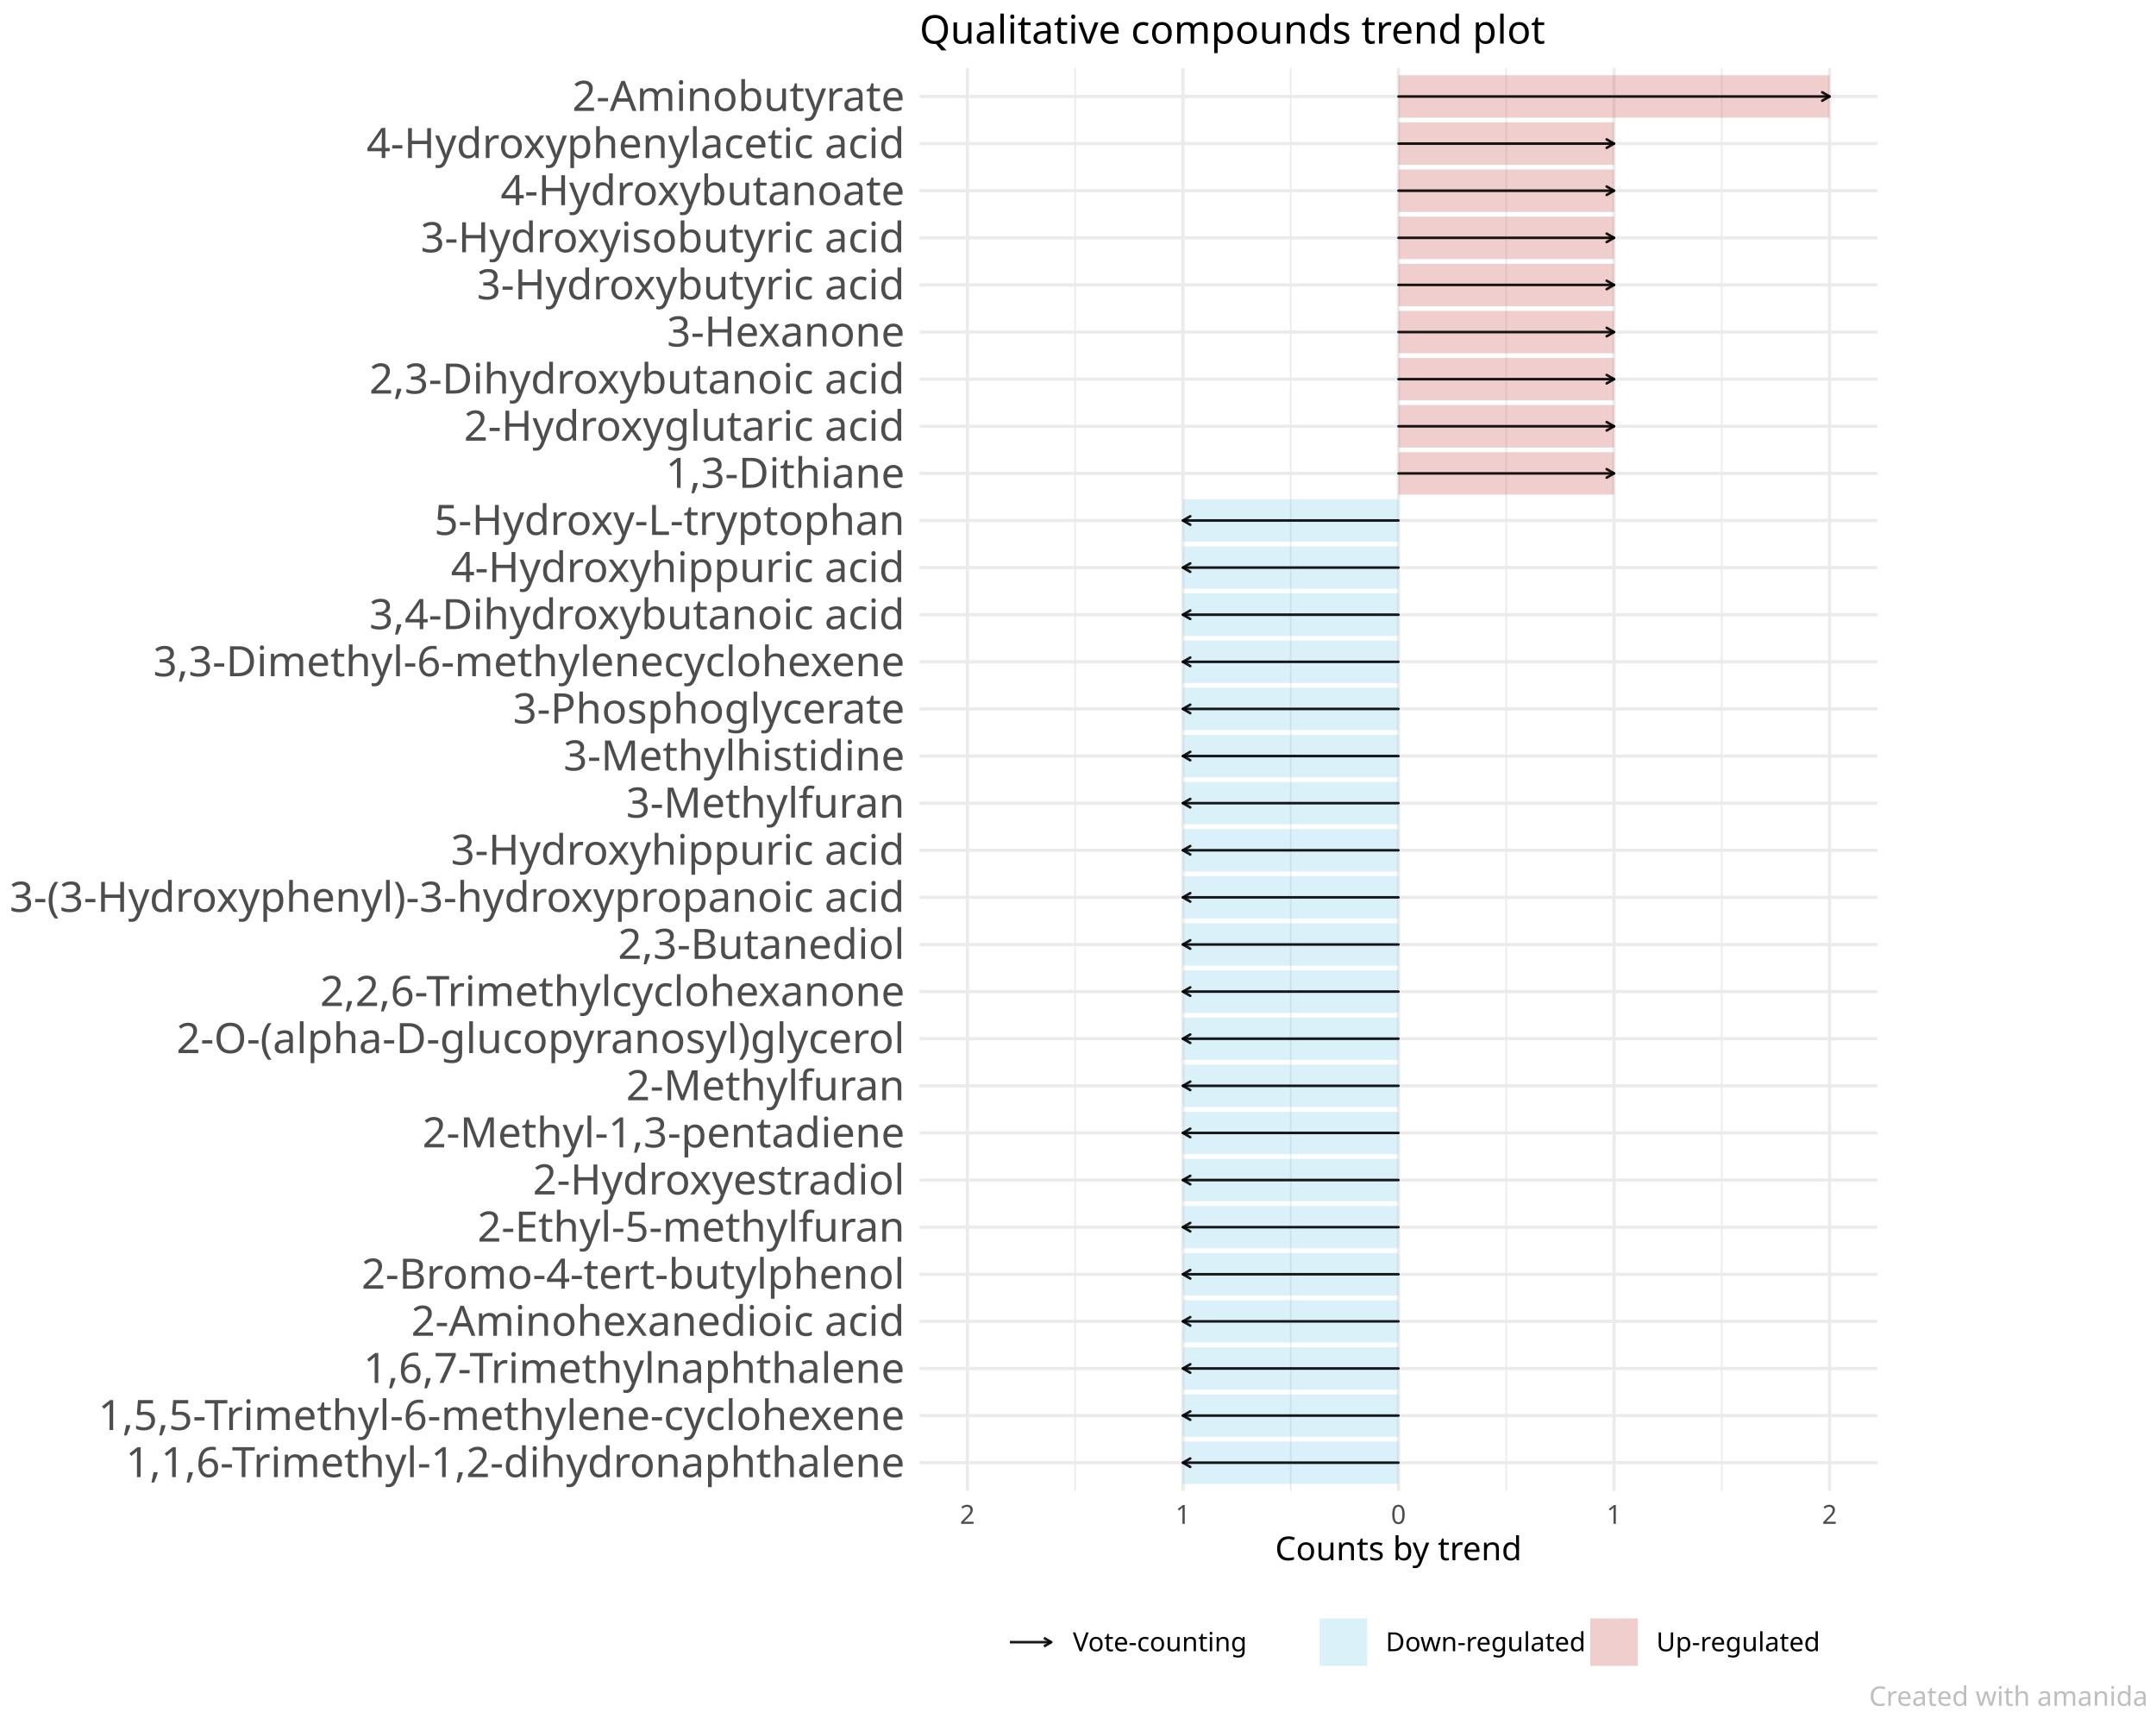
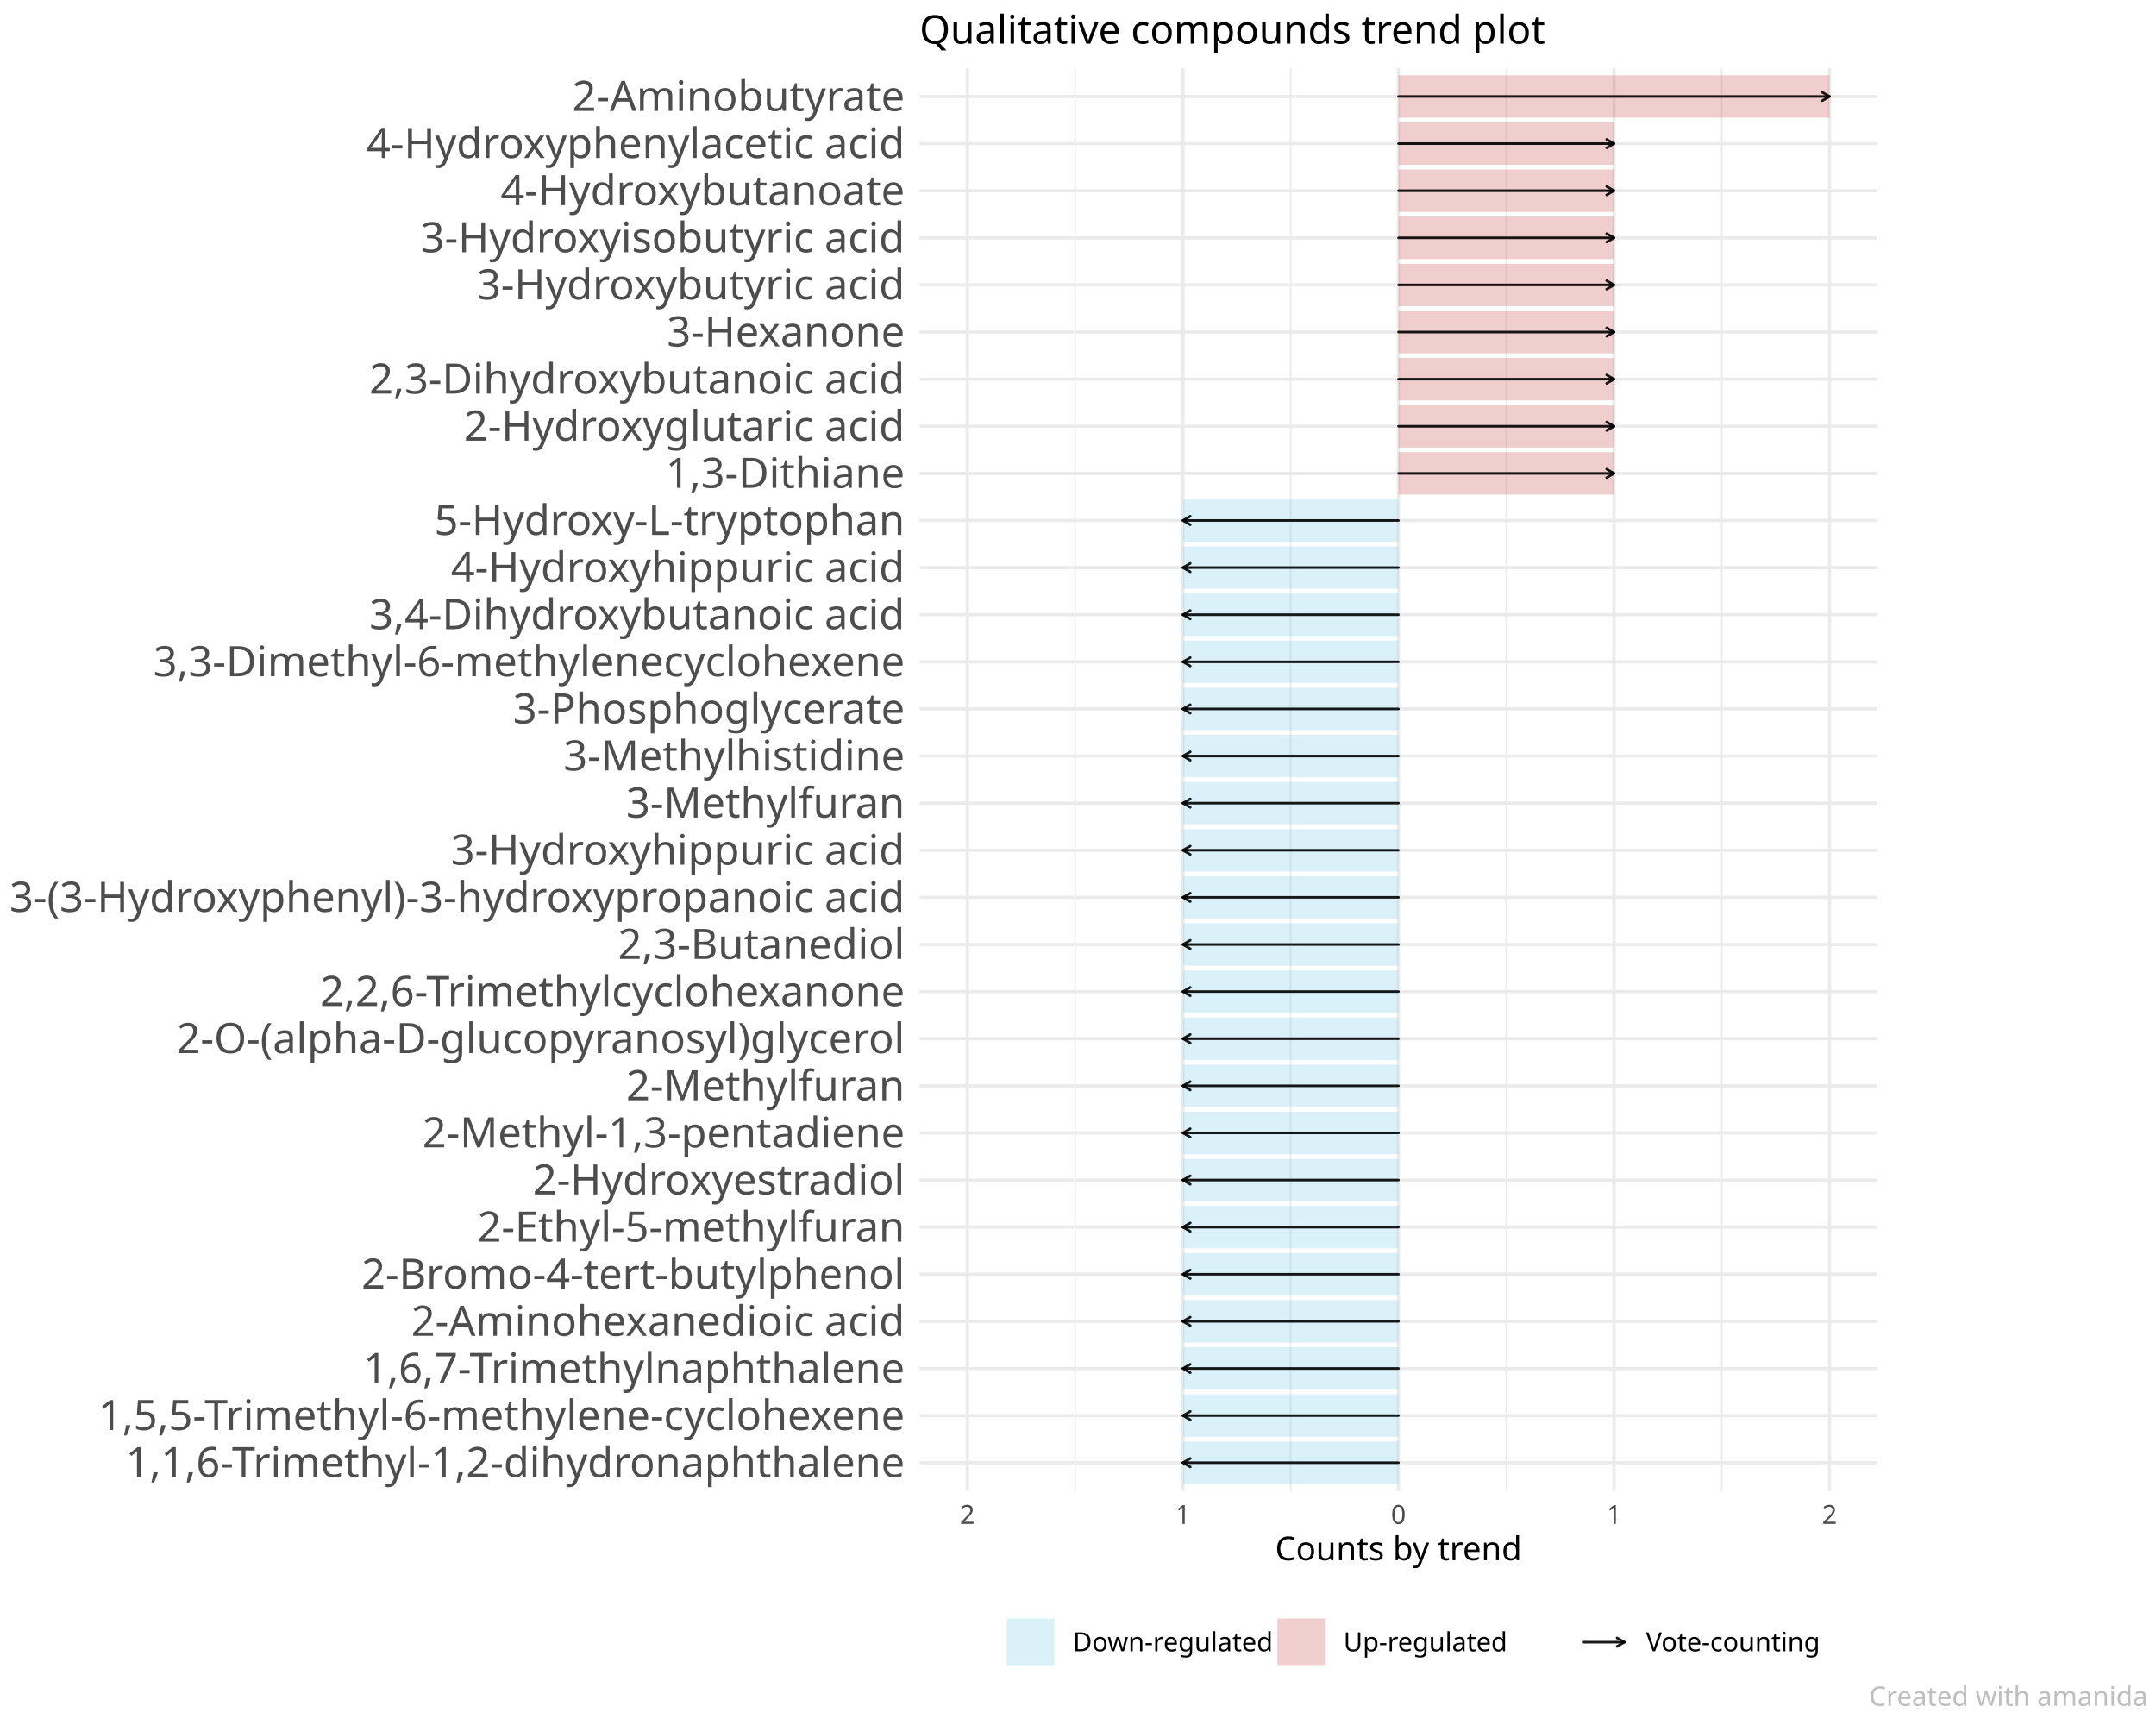
<svg xmlns="http://www.w3.org/2000/svg" class="svglite" data-engine-version="2.0" width="720.00pt" height="576.00pt" viewBox="0 0 720.00 576.00">
  <defs>
    <style type="text/css">
    .svglite line, .svglite polyline, .svglite polygon, .svglite path, .svglite rect, .svglite circle {
      fill: none;
      stroke: #000000;
      stroke-linecap: round;
      stroke-linejoin: round;
      stroke-miterlimit: 10.00;
    }
  </style>
  </defs>
  <rect width="100%" height="100%" style="stroke: none; fill: #FFFFFF;" />
  <defs>
    <clipPath id="cpMC4wMHw3MjAuMDB8MC4wMHw1NzYuMDA=">
      <rect x="0.00" y="0.00" width="720.00" height="576.00" />
    </clipPath>
  </defs>
  <g clip-path="url(#cpMC4wMHw3MjAuMDB8MC4wMHw1NzYuMDA=)">
</g>
  <defs>
    <clipPath id="cpMzA3LjA4fDYyNi45NnwyMi43OHw0OTcuODU=">
      <rect x="307.08" y="22.78" width="319.89" height="475.07" />
    </clipPath>
  </defs>
  <g clip-path="url(#cpMzA3LjA4fDYyNi45NnwyMi43OHw0OTcuODU=)">
    <polyline points="359.05,497.85 359.05,22.78 " style="stroke-width: 0.53; stroke: #EBEBEB; stroke-linecap: butt;" />
    <polyline points="431.03,497.85 431.03,22.78 " style="stroke-width: 0.53; stroke: #EBEBEB; stroke-linecap: butt;" />
    <polyline points="503.01,497.85 503.01,22.78 " style="stroke-width: 0.53; stroke: #EBEBEB; stroke-linecap: butt;" />
    <polyline points="574.99,497.85 574.99,22.78 " style="stroke-width: 0.53; stroke: #EBEBEB; stroke-linecap: butt;" />
    <polyline points="307.08,488.41 626.96,488.41 " style="stroke-width: 1.07; stroke: #EBEBEB; stroke-linecap: butt;" />
    <polyline points="307.08,472.68 626.96,472.68 " style="stroke-width: 1.07; stroke: #EBEBEB; stroke-linecap: butt;" />
    <polyline points="307.08,456.95 626.96,456.95 " style="stroke-width: 1.07; stroke: #EBEBEB; stroke-linecap: butt;" />
    <polyline points="307.08,441.22 626.96,441.22 " style="stroke-width: 1.07; stroke: #EBEBEB; stroke-linecap: butt;" />
    <polyline points="307.08,425.49 626.96,425.49 " style="stroke-width: 1.07; stroke: #EBEBEB; stroke-linecap: butt;" />
    <polyline points="307.08,409.76 626.96,409.76 " style="stroke-width: 1.07; stroke: #EBEBEB; stroke-linecap: butt;" />
    <polyline points="307.08,394.03 626.96,394.03 " style="stroke-width: 1.07; stroke: #EBEBEB; stroke-linecap: butt;" />
    <polyline points="307.08,378.30 626.96,378.30 " style="stroke-width: 1.07; stroke: #EBEBEB; stroke-linecap: butt;" />
    <polyline points="307.08,362.57 626.96,362.57 " style="stroke-width: 1.07; stroke: #EBEBEB; stroke-linecap: butt;" />
    <polyline points="307.08,346.84 626.96,346.84 " style="stroke-width: 1.07; stroke: #EBEBEB; stroke-linecap: butt;" />
    <polyline points="307.08,331.11 626.96,331.11 " style="stroke-width: 1.07; stroke: #EBEBEB; stroke-linecap: butt;" />
    <polyline points="307.08,315.38 626.96,315.38 " style="stroke-width: 1.07; stroke: #EBEBEB; stroke-linecap: butt;" />
    <polyline points="307.08,299.64 626.96,299.64 " style="stroke-width: 1.07; stroke: #EBEBEB; stroke-linecap: butt;" />
    <polyline points="307.08,283.91 626.96,283.91 " style="stroke-width: 1.07; stroke: #EBEBEB; stroke-linecap: butt;" />
    <polyline points="307.08,268.18 626.96,268.18 " style="stroke-width: 1.07; stroke: #EBEBEB; stroke-linecap: butt;" />
    <polyline points="307.08,252.45 626.96,252.45 " style="stroke-width: 1.07; stroke: #EBEBEB; stroke-linecap: butt;" />
    <polyline points="307.08,236.72 626.96,236.72 " style="stroke-width: 1.07; stroke: #EBEBEB; stroke-linecap: butt;" />
    <polyline points="307.08,220.99 626.96,220.99 " style="stroke-width: 1.07; stroke: #EBEBEB; stroke-linecap: butt;" />
    <polyline points="307.08,205.26 626.96,205.26 " style="stroke-width: 1.07; stroke: #EBEBEB; stroke-linecap: butt;" />
    <polyline points="307.08,189.53 626.96,189.53 " style="stroke-width: 1.07; stroke: #EBEBEB; stroke-linecap: butt;" />
    <polyline points="307.08,173.80 626.96,173.80 " style="stroke-width: 1.07; stroke: #EBEBEB; stroke-linecap: butt;" />
    <polyline points="307.08,158.07 626.96,158.07 " style="stroke-width: 1.07; stroke: #EBEBEB; stroke-linecap: butt;" />
    <polyline points="307.08,142.34 626.96,142.34 " style="stroke-width: 1.07; stroke: #EBEBEB; stroke-linecap: butt;" />
    <polyline points="307.08,126.61 626.96,126.61 " style="stroke-width: 1.07; stroke: #EBEBEB; stroke-linecap: butt;" />
    <polyline points="307.08,110.88 626.96,110.88 " style="stroke-width: 1.07; stroke: #EBEBEB; stroke-linecap: butt;" />
    <polyline points="307.08,95.14 626.96,95.14 " style="stroke-width: 1.07; stroke: #EBEBEB; stroke-linecap: butt;" />
    <polyline points="307.08,79.41 626.96,79.41 " style="stroke-width: 1.07; stroke: #EBEBEB; stroke-linecap: butt;" />
    <polyline points="307.08,63.68 626.96,63.68 " style="stroke-width: 1.07; stroke: #EBEBEB; stroke-linecap: butt;" />
    <polyline points="307.08,47.95 626.96,47.95 " style="stroke-width: 1.07; stroke: #EBEBEB; stroke-linecap: butt;" />
    <polyline points="307.08,32.22 626.96,32.22 " style="stroke-width: 1.07; stroke: #EBEBEB; stroke-linecap: butt;" />
    <polyline points="323.06,497.85 323.06,22.78 " style="stroke-width: 1.07; stroke: #EBEBEB; stroke-linecap: butt;" />
    <polyline points="395.04,497.85 395.04,22.78 " style="stroke-width: 1.07; stroke: #EBEBEB; stroke-linecap: butt;" />
    <polyline points="467.02,497.85 467.02,22.78 " style="stroke-width: 1.07; stroke: #EBEBEB; stroke-linecap: butt;" />
    <polyline points="539.00,497.85 539.00,22.78 " style="stroke-width: 1.07; stroke: #EBEBEB; stroke-linecap: butt;" />
    <polyline points="610.98,497.85 610.98,22.78 " style="stroke-width: 1.07; stroke: #EBEBEB; stroke-linecap: butt;" />
-     <rect x="395.04" y="481.34" width="71.98" height="14.16" style="stroke-width: 1.07; stroke: none; stroke-linecap: square; stroke-linejoin: miter; fill: #87CEEB; fill-opacity: 0.30;" />
-     <rect x="467.02" y="150.99" width="71.98" height="14.16" style="stroke-width: 1.07; stroke: none; stroke-linecap: square; stroke-linejoin: miter; fill: #CD5C5C; fill-opacity: 0.30;" />
-     <rect x="395.04" y="465.60" width="71.98" height="14.16" style="stroke-width: 1.07; stroke: none; stroke-linecap: square; stroke-linejoin: miter; fill: #87CEEB; fill-opacity: 0.30;" />
-     <rect x="395.04" y="449.87" width="71.98" height="14.16" style="stroke-width: 1.07; stroke: none; stroke-linecap: square; stroke-linejoin: miter; fill: #87CEEB; fill-opacity: 0.30;" />
-     <rect x="467.02" y="25.14" width="143.96" height="14.16" style="stroke-width: 1.07; stroke: none; stroke-linecap: square; stroke-linejoin: miter; fill: #CD5C5C; fill-opacity: 0.30;" />
-     <rect x="395.04" y="434.14" width="71.98" height="14.16" style="stroke-width: 1.07; stroke: none; stroke-linecap: square; stroke-linejoin: miter; fill: #87CEEB; fill-opacity: 0.30;" />
-     <rect x="395.04" y="418.41" width="71.98" height="14.16" style="stroke-width: 1.07; stroke: none; stroke-linecap: square; stroke-linejoin: miter; fill: #87CEEB; fill-opacity: 0.30;" />
-     <rect x="395.04" y="402.68" width="71.98" height="14.16" style="stroke-width: 1.07; stroke: none; stroke-linecap: square; stroke-linejoin: miter; fill: #87CEEB; fill-opacity: 0.30;" />
-     <rect x="395.04" y="386.95" width="71.98" height="14.16" style="stroke-width: 1.07; stroke: none; stroke-linecap: square; stroke-linejoin: miter; fill: #87CEEB; fill-opacity: 0.30;" />
-     <rect x="467.02" y="135.26" width="71.98" height="14.16" style="stroke-width: 1.07; stroke: none; stroke-linecap: square; stroke-linejoin: miter; fill: #CD5C5C; fill-opacity: 0.30;" />
-     <rect x="395.04" y="371.22" width="71.98" height="14.16" style="stroke-width: 1.07; stroke: none; stroke-linecap: square; stroke-linejoin: miter; fill: #87CEEB; fill-opacity: 0.30;" />
-     <rect x="395.04" y="355.49" width="71.98" height="14.16" style="stroke-width: 1.07; stroke: none; stroke-linecap: square; stroke-linejoin: miter; fill: #87CEEB; fill-opacity: 0.30;" />
-     <rect x="395.04" y="339.76" width="71.98" height="14.16" style="stroke-width: 1.07; stroke: none; stroke-linecap: square; stroke-linejoin: miter; fill: #87CEEB; fill-opacity: 0.30;" />
-     <rect x="395.04" y="324.03" width="71.98" height="14.16" style="stroke-width: 1.07; stroke: none; stroke-linecap: square; stroke-linejoin: miter; fill: #87CEEB; fill-opacity: 0.30;" />
-     <rect x="395.04" y="308.30" width="71.98" height="14.16" style="stroke-width: 1.07; stroke: none; stroke-linecap: square; stroke-linejoin: miter; fill: #87CEEB; fill-opacity: 0.30;" />
-     <rect x="467.02" y="119.53" width="71.98" height="14.16" style="stroke-width: 1.07; stroke: none; stroke-linecap: square; stroke-linejoin: miter; fill: #CD5C5C; fill-opacity: 0.30;" />
-     <rect x="395.04" y="292.57" width="71.98" height="14.16" style="stroke-width: 1.07; stroke: none; stroke-linecap: square; stroke-linejoin: miter; fill: #87CEEB; fill-opacity: 0.30;" />
-     <rect x="467.02" y="103.80" width="71.98" height="14.16" style="stroke-width: 1.07; stroke: none; stroke-linecap: square; stroke-linejoin: miter; fill: #CD5C5C; fill-opacity: 0.30;" />
-     <rect x="467.02" y="88.07" width="71.98" height="14.16" style="stroke-width: 1.07; stroke: none; stroke-linecap: square; stroke-linejoin: miter; fill: #CD5C5C; fill-opacity: 0.30;" />
-     <rect x="395.04" y="276.84" width="71.98" height="14.16" style="stroke-width: 1.07; stroke: none; stroke-linecap: square; stroke-linejoin: miter; fill: #87CEEB; fill-opacity: 0.30;" />
-     <rect x="467.02" y="72.34" width="71.98" height="14.16" style="stroke-width: 1.07; stroke: none; stroke-linecap: square; stroke-linejoin: miter; fill: #CD5C5C; fill-opacity: 0.30;" />
-     <rect x="395.04" y="261.10" width="71.98" height="14.16" style="stroke-width: 1.07; stroke: none; stroke-linecap: square; stroke-linejoin: miter; fill: #87CEEB; fill-opacity: 0.30;" />
-     <rect x="395.04" y="245.37" width="71.98" height="14.16" style="stroke-width: 1.07; stroke: none; stroke-linecap: square; stroke-linejoin: miter; fill: #87CEEB; fill-opacity: 0.30;" />
-     <rect x="395.04" y="229.64" width="71.98" height="14.16" style="stroke-width: 1.07; stroke: none; stroke-linecap: square; stroke-linejoin: miter; fill: #87CEEB; fill-opacity: 0.30;" />
-     <rect x="395.04" y="213.91" width="71.98" height="14.16" style="stroke-width: 1.07; stroke: none; stroke-linecap: square; stroke-linejoin: miter; fill: #87CEEB; fill-opacity: 0.30;" />
-     <rect x="395.04" y="198.18" width="71.98" height="14.16" style="stroke-width: 1.07; stroke: none; stroke-linecap: square; stroke-linejoin: miter; fill: #87CEEB; fill-opacity: 0.30;" />
-     <rect x="467.02" y="56.60" width="71.98" height="14.16" style="stroke-width: 1.07; stroke: none; stroke-linecap: square; stroke-linejoin: miter; fill: #CD5C5C; fill-opacity: 0.30;" />
-     <rect x="395.04" y="182.45" width="71.98" height="14.16" style="stroke-width: 1.07; stroke: none; stroke-linecap: square; stroke-linejoin: miter; fill: #87CEEB; fill-opacity: 0.30;" />
-     <rect x="467.02" y="40.87" width="71.98" height="14.16" style="stroke-width: 1.07; stroke: none; stroke-linecap: square; stroke-linejoin: miter; fill: #CD5C5C; fill-opacity: 0.30;" />
-     <rect x="395.04" y="166.72" width="71.98" height="14.16" style="stroke-width: 1.07; stroke: none; stroke-linecap: square; stroke-linejoin: miter; fill: #87CEEB; fill-opacity: 0.30;" />
+     <rect x="395.04" y="481.34" width="71.98" height="14.16" style="stroke-width: 1.07; stroke: none; stroke-linecap: butt; stroke-linejoin: miter; fill: #87CEEB; fill-opacity: 0.30;" />
+     <rect x="467.02" y="150.99" width="71.98" height="14.16" style="stroke-width: 1.07; stroke: none; stroke-linecap: butt; stroke-linejoin: miter; fill: #CD5C5C; fill-opacity: 0.30;" />
+     <rect x="395.04" y="465.60" width="71.98" height="14.16" style="stroke-width: 1.07; stroke: none; stroke-linecap: butt; stroke-linejoin: miter; fill: #87CEEB; fill-opacity: 0.30;" />
+     <rect x="395.04" y="449.87" width="71.98" height="14.16" style="stroke-width: 1.07; stroke: none; stroke-linecap: butt; stroke-linejoin: miter; fill: #87CEEB; fill-opacity: 0.30;" />
+     <rect x="395.04" y="324.03" width="71.98" height="14.16" style="stroke-width: 1.07; stroke: none; stroke-linecap: butt; stroke-linejoin: miter; fill: #87CEEB; fill-opacity: 0.30;" />
+     <rect x="395.04" y="308.30" width="71.98" height="14.16" style="stroke-width: 1.07; stroke: none; stroke-linecap: butt; stroke-linejoin: miter; fill: #87CEEB; fill-opacity: 0.30;" />
+     <rect x="467.02" y="119.53" width="71.98" height="14.16" style="stroke-width: 1.07; stroke: none; stroke-linecap: butt; stroke-linejoin: miter; fill: #CD5C5C; fill-opacity: 0.30;" />
+     <rect x="467.02" y="25.14" width="143.96" height="14.16" style="stroke-width: 1.07; stroke: none; stroke-linecap: butt; stroke-linejoin: miter; fill: #CD5C5C; fill-opacity: 0.30;" />
+     <rect x="395.04" y="434.14" width="71.98" height="14.16" style="stroke-width: 1.07; stroke: none; stroke-linecap: butt; stroke-linejoin: miter; fill: #87CEEB; fill-opacity: 0.30;" />
+     <rect x="395.04" y="418.41" width="71.98" height="14.16" style="stroke-width: 1.07; stroke: none; stroke-linecap: butt; stroke-linejoin: miter; fill: #87CEEB; fill-opacity: 0.30;" />
+     <rect x="395.04" y="402.68" width="71.98" height="14.16" style="stroke-width: 1.07; stroke: none; stroke-linecap: butt; stroke-linejoin: miter; fill: #87CEEB; fill-opacity: 0.30;" />
+     <rect x="395.04" y="386.95" width="71.98" height="14.16" style="stroke-width: 1.07; stroke: none; stroke-linecap: butt; stroke-linejoin: miter; fill: #87CEEB; fill-opacity: 0.30;" />
+     <rect x="467.02" y="135.26" width="71.98" height="14.16" style="stroke-width: 1.07; stroke: none; stroke-linecap: butt; stroke-linejoin: miter; fill: #CD5C5C; fill-opacity: 0.30;" />
+     <rect x="395.04" y="371.22" width="71.98" height="14.16" style="stroke-width: 1.07; stroke: none; stroke-linecap: butt; stroke-linejoin: miter; fill: #87CEEB; fill-opacity: 0.30;" />
+     <rect x="395.04" y="355.49" width="71.98" height="14.16" style="stroke-width: 1.07; stroke: none; stroke-linecap: butt; stroke-linejoin: miter; fill: #87CEEB; fill-opacity: 0.30;" />
+     <rect x="395.04" y="339.76" width="71.98" height="14.16" style="stroke-width: 1.07; stroke: none; stroke-linecap: butt; stroke-linejoin: miter; fill: #87CEEB; fill-opacity: 0.30;" />
+     <rect x="395.04" y="213.91" width="71.98" height="14.16" style="stroke-width: 1.07; stroke: none; stroke-linecap: butt; stroke-linejoin: miter; fill: #87CEEB; fill-opacity: 0.30;" />
+     <rect x="395.04" y="198.18" width="71.98" height="14.16" style="stroke-width: 1.07; stroke: none; stroke-linecap: butt; stroke-linejoin: miter; fill: #87CEEB; fill-opacity: 0.30;" />
+     <rect x="395.04" y="292.57" width="71.98" height="14.16" style="stroke-width: 1.07; stroke: none; stroke-linecap: butt; stroke-linejoin: miter; fill: #87CEEB; fill-opacity: 0.30;" />
+     <rect x="467.02" y="103.80" width="71.98" height="14.16" style="stroke-width: 1.07; stroke: none; stroke-linecap: butt; stroke-linejoin: miter; fill: #CD5C5C; fill-opacity: 0.30;" />
+     <rect x="467.02" y="88.07" width="71.98" height="14.16" style="stroke-width: 1.07; stroke: none; stroke-linecap: butt; stroke-linejoin: miter; fill: #CD5C5C; fill-opacity: 0.30;" />
+     <rect x="395.04" y="276.84" width="71.98" height="14.16" style="stroke-width: 1.07; stroke: none; stroke-linecap: butt; stroke-linejoin: miter; fill: #87CEEB; fill-opacity: 0.30;" />
+     <rect x="467.02" y="72.34" width="71.98" height="14.16" style="stroke-width: 1.07; stroke: none; stroke-linecap: butt; stroke-linejoin: miter; fill: #CD5C5C; fill-opacity: 0.30;" />
+     <rect x="395.04" y="261.10" width="71.98" height="14.16" style="stroke-width: 1.07; stroke: none; stroke-linecap: butt; stroke-linejoin: miter; fill: #87CEEB; fill-opacity: 0.30;" />
+     <rect x="395.04" y="245.37" width="71.98" height="14.16" style="stroke-width: 1.07; stroke: none; stroke-linecap: butt; stroke-linejoin: miter; fill: #87CEEB; fill-opacity: 0.30;" />
+     <rect x="395.04" y="229.64" width="71.98" height="14.16" style="stroke-width: 1.07; stroke: none; stroke-linecap: butt; stroke-linejoin: miter; fill: #87CEEB; fill-opacity: 0.30;" />
+     <rect x="467.02" y="56.60" width="71.98" height="14.16" style="stroke-width: 1.07; stroke: none; stroke-linecap: butt; stroke-linejoin: miter; fill: #CD5C5C; fill-opacity: 0.30;" />
+     <rect x="395.04" y="182.45" width="71.98" height="14.16" style="stroke-width: 1.07; stroke: none; stroke-linecap: butt; stroke-linejoin: miter; fill: #87CEEB; fill-opacity: 0.30;" />
+     <rect x="467.02" y="40.87" width="71.98" height="14.16" style="stroke-width: 1.07; stroke: none; stroke-linecap: butt; stroke-linejoin: miter; fill: #CD5C5C; fill-opacity: 0.30;" />
+     <rect x="395.04" y="166.72" width="71.98" height="14.16" style="stroke-width: 1.07; stroke: none; stroke-linecap: butt; stroke-linejoin: miter; fill: #87CEEB; fill-opacity: 0.30;" />
    <line x1="467.02" y1="488.41" x2="395.04" y2="488.41" style="stroke-width: 0.85; stroke: #000000; stroke-opacity: 0.90;" />
    <polyline points="397.49,487.00 395.04,488.41 397.49,489.83 " style="stroke-width: 0.85; stroke: #000000; stroke-opacity: 0.90;" />
    <line x1="467.02" y1="158.07" x2="539.00" y2="158.07" style="stroke-width: 0.85; stroke: #000000; stroke-opacity: 0.90;" />
    <polyline points="536.55,159.49 539.00,158.07 536.55,156.65 " style="stroke-width: 0.85; stroke: #000000; stroke-opacity: 0.90;" />
    <line x1="467.02" y1="472.68" x2="395.04" y2="472.68" style="stroke-width: 0.85; stroke: #000000; stroke-opacity: 0.90;" />
    <polyline points="397.49,471.27 395.04,472.68 397.49,474.10 " style="stroke-width: 0.85; stroke: #000000; stroke-opacity: 0.90;" />
    <line x1="467.02" y1="456.95" x2="395.04" y2="456.95" style="stroke-width: 0.85; stroke: #000000; stroke-opacity: 0.90;" />
    <polyline points="397.49,455.54 395.04,456.95 397.49,458.37 " style="stroke-width: 0.85; stroke: #000000; stroke-opacity: 0.90;" />
+     <line x1="467.02" y1="331.11" x2="395.04" y2="331.11" style="stroke-width: 0.85; stroke: #000000; stroke-opacity: 0.90;" />
+     <polyline points="397.49,329.69 395.04,331.11 397.49,332.52 " style="stroke-width: 0.85; stroke: #000000; stroke-opacity: 0.90;" />
+     <line x1="467.02" y1="315.38" x2="395.04" y2="315.38" style="stroke-width: 0.85; stroke: #000000; stroke-opacity: 0.90;" />
+     <polyline points="397.49,313.96 395.04,315.38 397.49,316.79 " style="stroke-width: 0.85; stroke: #000000; stroke-opacity: 0.90;" />
+     <line x1="467.02" y1="126.61" x2="539.00" y2="126.61" style="stroke-width: 0.85; stroke: #000000; stroke-opacity: 0.90;" />
+     <polyline points="536.55,128.02 539.00,126.61 536.55,125.19 " style="stroke-width: 0.85; stroke: #000000; stroke-opacity: 0.90;" />
    <line x1="467.02" y1="32.22" x2="610.98" y2="32.22" style="stroke-width: 0.85; stroke: #000000; stroke-opacity: 0.90;" />
    <polyline points="608.53,33.64 610.98,32.22 608.53,30.80 " style="stroke-width: 0.85; stroke: #000000; stroke-opacity: 0.90;" />
    <line x1="467.02" y1="441.22" x2="395.04" y2="441.22" style="stroke-width: 0.85; stroke: #000000; stroke-opacity: 0.90;" />
    <polyline points="397.49,439.80 395.04,441.22 397.49,442.64 " style="stroke-width: 0.85; stroke: #000000; stroke-opacity: 0.90;" />
    <line x1="467.02" y1="425.49" x2="395.04" y2="425.49" style="stroke-width: 0.85; stroke: #000000; stroke-opacity: 0.90;" />
    <polyline points="397.49,424.07 395.04,425.49 397.49,426.91 " style="stroke-width: 0.85; stroke: #000000; stroke-opacity: 0.90;" />
    <line x1="467.02" y1="409.76" x2="395.04" y2="409.76" style="stroke-width: 0.85; stroke: #000000; stroke-opacity: 0.90;" />
    <polyline points="397.49,408.34 395.04,409.76 397.49,411.18 " style="stroke-width: 0.85; stroke: #000000; stroke-opacity: 0.90;" />
    <line x1="467.02" y1="394.03" x2="395.04" y2="394.03" style="stroke-width: 0.85; stroke: #000000; stroke-opacity: 0.90;" />
    <polyline points="397.49,392.61 395.04,394.03 397.49,395.45 " style="stroke-width: 0.85; stroke: #000000; stroke-opacity: 0.90;" />
    <line x1="467.02" y1="142.34" x2="539.00" y2="142.34" style="stroke-width: 0.85; stroke: #000000; stroke-opacity: 0.90;" />
    <polyline points="536.55,143.75 539.00,142.34 536.55,140.92 " style="stroke-width: 0.85; stroke: #000000; stroke-opacity: 0.90;" />
    <line x1="467.02" y1="378.30" x2="395.04" y2="378.30" style="stroke-width: 0.85; stroke: #000000; stroke-opacity: 0.90;" />
    <polyline points="397.49,376.88 395.04,378.30 397.49,379.72 " style="stroke-width: 0.85; stroke: #000000; stroke-opacity: 0.90;" />
    <line x1="467.02" y1="362.57" x2="395.04" y2="362.57" style="stroke-width: 0.85; stroke: #000000; stroke-opacity: 0.90;" />
    <polyline points="397.49,361.15 395.04,362.57 397.49,363.99 " style="stroke-width: 0.85; stroke: #000000; stroke-opacity: 0.90;" />
    <line x1="467.02" y1="346.84" x2="395.04" y2="346.84" style="stroke-width: 0.85; stroke: #000000; stroke-opacity: 0.90;" />
    <polyline points="397.49,345.42 395.04,346.84 397.49,348.25 " style="stroke-width: 0.85; stroke: #000000; stroke-opacity: 0.90;" />
-     <line x1="467.02" y1="331.11" x2="395.04" y2="331.11" style="stroke-width: 0.85; stroke: #000000; stroke-opacity: 0.90;" />
-     <polyline points="397.49,329.69 395.04,331.11 397.49,332.52 " style="stroke-width: 0.85; stroke: #000000; stroke-opacity: 0.90;" />
-     <line x1="467.02" y1="315.38" x2="395.04" y2="315.38" style="stroke-width: 0.85; stroke: #000000; stroke-opacity: 0.90;" />
-     <polyline points="397.49,313.96 395.04,315.38 397.49,316.79 " style="stroke-width: 0.85; stroke: #000000; stroke-opacity: 0.90;" />
-     <line x1="467.02" y1="126.61" x2="539.00" y2="126.61" style="stroke-width: 0.85; stroke: #000000; stroke-opacity: 0.90;" />
-     <polyline points="536.55,128.02 539.00,126.61 536.55,125.19 " style="stroke-width: 0.85; stroke: #000000; stroke-opacity: 0.90;" />
+     <line x1="467.02" y1="220.99" x2="395.04" y2="220.99" style="stroke-width: 0.85; stroke: #000000; stroke-opacity: 0.90;" />
+     <polyline points="397.49,219.57 395.04,220.99 397.49,222.41 " style="stroke-width: 0.85; stroke: #000000; stroke-opacity: 0.90;" />
+     <line x1="467.02" y1="205.26" x2="395.04" y2="205.26" style="stroke-width: 0.85; stroke: #000000; stroke-opacity: 0.90;" />
+     <polyline points="397.49,203.84 395.04,205.26 397.49,206.68 " style="stroke-width: 0.85; stroke: #000000; stroke-opacity: 0.90;" />
    <line x1="467.02" y1="299.64" x2="395.04" y2="299.64" style="stroke-width: 0.85; stroke: #000000; stroke-opacity: 0.90;" />
    <polyline points="397.49,298.23 395.04,299.64 397.49,301.06 " style="stroke-width: 0.85; stroke: #000000; stroke-opacity: 0.90;" />
    <line x1="467.02" y1="110.88" x2="539.00" y2="110.88" style="stroke-width: 0.85; stroke: #000000; stroke-opacity: 0.90;" />
    <polyline points="536.55,112.29 539.00,110.88 536.55,109.46 " style="stroke-width: 0.85; stroke: #000000; stroke-opacity: 0.90;" />
    <line x1="467.02" y1="95.14" x2="539.00" y2="95.14" style="stroke-width: 0.85; stroke: #000000; stroke-opacity: 0.90;" />
    <polyline points="536.55,96.56 539.00,95.14 536.55,93.73 " style="stroke-width: 0.85; stroke: #000000; stroke-opacity: 0.90;" />
    <line x1="467.02" y1="283.91" x2="395.04" y2="283.91" style="stroke-width: 0.85; stroke: #000000; stroke-opacity: 0.90;" />
    <polyline points="397.49,282.50 395.04,283.91 397.49,285.33 " style="stroke-width: 0.85; stroke: #000000; stroke-opacity: 0.90;" />
    <line x1="467.02" y1="79.41" x2="539.00" y2="79.41" style="stroke-width: 0.85; stroke: #000000; stroke-opacity: 0.90;" />
    <polyline points="536.55,80.83 539.00,79.41 536.55,78.00 " style="stroke-width: 0.85; stroke: #000000; stroke-opacity: 0.90;" />
    <line x1="467.02" y1="268.18" x2="395.04" y2="268.18" style="stroke-width: 0.85; stroke: #000000; stroke-opacity: 0.90;" />
    <polyline points="397.49,266.77 395.04,268.18 397.49,269.60 " style="stroke-width: 0.85; stroke: #000000; stroke-opacity: 0.90;" />
    <line x1="467.02" y1="252.45" x2="395.04" y2="252.45" style="stroke-width: 0.85; stroke: #000000; stroke-opacity: 0.90;" />
    <polyline points="397.49,251.04 395.04,252.45 397.49,253.87 " style="stroke-width: 0.85; stroke: #000000; stroke-opacity: 0.90;" />
    <line x1="467.02" y1="236.72" x2="395.04" y2="236.72" style="stroke-width: 0.85; stroke: #000000; stroke-opacity: 0.90;" />
    <polyline points="397.49,235.30 395.04,236.72 397.49,238.14 " style="stroke-width: 0.85; stroke: #000000; stroke-opacity: 0.90;" />
-     <line x1="467.02" y1="220.99" x2="395.04" y2="220.99" style="stroke-width: 0.85; stroke: #000000; stroke-opacity: 0.90;" />
-     <polyline points="397.49,219.57 395.04,220.99 397.49,222.41 " style="stroke-width: 0.85; stroke: #000000; stroke-opacity: 0.90;" />
-     <line x1="467.02" y1="205.26" x2="395.04" y2="205.26" style="stroke-width: 0.85; stroke: #000000; stroke-opacity: 0.90;" />
-     <polyline points="397.49,203.84 395.04,205.26 397.49,206.68 " style="stroke-width: 0.85; stroke: #000000; stroke-opacity: 0.90;" />
    <line x1="467.02" y1="63.68" x2="539.00" y2="63.68" style="stroke-width: 0.85; stroke: #000000; stroke-opacity: 0.90;" />
    <polyline points="536.55,65.10 539.00,63.68 536.55,62.27 " style="stroke-width: 0.85; stroke: #000000; stroke-opacity: 0.90;" />
    <line x1="467.02" y1="189.53" x2="395.04" y2="189.53" style="stroke-width: 0.85; stroke: #000000; stroke-opacity: 0.90;" />
    <polyline points="397.49,188.11 395.04,189.53 397.49,190.95 " style="stroke-width: 0.85; stroke: #000000; stroke-opacity: 0.90;" />
    <line x1="467.02" y1="47.95" x2="539.00" y2="47.95" style="stroke-width: 0.85; stroke: #000000; stroke-opacity: 0.90;" />
    <polyline points="536.55,49.37 539.00,47.95 536.55,46.54 " style="stroke-width: 0.85; stroke: #000000; stroke-opacity: 0.90;" />
    <line x1="467.02" y1="173.80" x2="395.04" y2="173.80" style="stroke-width: 0.85; stroke: #000000; stroke-opacity: 0.90;" />
    <polyline points="397.49,172.38 395.04,173.80 397.49,175.22 " style="stroke-width: 0.85; stroke: #000000; stroke-opacity: 0.90;" />
  </g>
  <g clip-path="url(#cpMC4wMHw3MjAuMDB8MC4wMHw1NzYuMDA=)">
    <text x="302.14" y="493.23" text-anchor="end" style="font-size: 14.00px; fill: #4D4D4D; font-family: sans;" textLength="245.15px" lengthAdjust="spacingAndGlyphs">1,1,6-Trimethyl-1,2-dihydronaphthalene</text>
    <text x="302.14" y="477.50" text-anchor="end" style="font-size: 14.00px; fill: #4D4D4D; font-family: sans;" textLength="257.59px" lengthAdjust="spacingAndGlyphs">1,5,5-Trimethyl-6-methylene-cyclohexene</text>
    <text x="302.14" y="461.77" text-anchor="end" style="font-size: 14.00px; fill: #4D4D4D; font-family: sans;" textLength="170.44px" lengthAdjust="spacingAndGlyphs">1,6,7-Trimethylnaphthalene</text>
    <text x="302.14" y="446.04" text-anchor="end" style="font-size: 14.00px; fill: #4D4D4D; font-family: sans;" textLength="156.45px" lengthAdjust="spacingAndGlyphs">2-Aminohexanedioic acid</text>
    <text x="302.14" y="430.31" text-anchor="end" style="font-size: 14.00px; fill: #4D4D4D; font-family: sans;" textLength="167.31px" lengthAdjust="spacingAndGlyphs">2-Bromo-4-tert-butylphenol</text>
    <text x="302.14" y="414.58" text-anchor="end" style="font-size: 14.00px; fill: #4D4D4D; font-family: sans;" textLength="133.85px" lengthAdjust="spacingAndGlyphs">2-Ethyl-5-methylfuran</text>
    <text x="302.14" y="398.85" text-anchor="end" style="font-size: 14.00px; fill: #4D4D4D; font-family: sans;" textLength="116.73px" lengthAdjust="spacingAndGlyphs">2-Hydroxyestradiol</text>
    <text x="302.14" y="383.12" text-anchor="end" style="font-size: 14.00px; fill: #4D4D4D; font-family: sans;" textLength="151.77px" lengthAdjust="spacingAndGlyphs">2-Methyl-1,3-pentadiene</text>
    <text x="302.14" y="367.39" text-anchor="end" style="font-size: 14.00px; fill: #4D4D4D; font-family: sans;" textLength="85.60px" lengthAdjust="spacingAndGlyphs">2-Methylfuran</text>
    <text x="302.14" y="351.65" text-anchor="end" style="font-size: 14.00px; fill: #4D4D4D; font-family: sans;" textLength="232.68px" lengthAdjust="spacingAndGlyphs">2-O-(alpha-D-glucopyranosyl)glycerol</text>
    <text x="302.14" y="335.92" text-anchor="end" style="font-size: 14.00px; fill: #4D4D4D; font-family: sans;" textLength="186.79px" lengthAdjust="spacingAndGlyphs">2,2,6-Trimethylcyclohexanone</text>
    <text x="302.14" y="320.19" text-anchor="end" style="font-size: 14.00px; fill: #4D4D4D; font-family: sans;" textLength="90.29px" lengthAdjust="spacingAndGlyphs">2,3-Butanediol</text>
    <text x="302.14" y="304.46" text-anchor="end" style="font-size: 14.00px; fill: #4D4D4D; font-family: sans;" textLength="284.07px" lengthAdjust="spacingAndGlyphs">3-(3-Hydroxyphenyl)-3-hydroxypropanoic acid</text>
    <text x="302.14" y="288.73" text-anchor="end" style="font-size: 14.00px; fill: #4D4D4D; font-family: sans;" textLength="142.42px" lengthAdjust="spacingAndGlyphs">3-Hydroxyhippuric acid</text>
    <text x="302.14" y="273.00" text-anchor="end" style="font-size: 14.00px; fill: #4D4D4D; font-family: sans;" textLength="85.60px" lengthAdjust="spacingAndGlyphs">3-Methylfuran</text>
    <text x="302.14" y="257.27" text-anchor="end" style="font-size: 14.00px; fill: #4D4D4D; font-family: sans;" textLength="105.06px" lengthAdjust="spacingAndGlyphs">3-Methylhistidine</text>
    <text x="302.14" y="241.54" text-anchor="end" style="font-size: 14.00px; fill: #4D4D4D; font-family: sans;" textLength="124.55px" lengthAdjust="spacingAndGlyphs">3-Phosphoglycerate</text>
    <text x="302.14" y="225.81" text-anchor="end" style="font-size: 14.00px; fill: #4D4D4D; font-family: sans;" textLength="238.16px" lengthAdjust="spacingAndGlyphs">3,3-Dimethyl-6-methylenecyclohexene</text>
    <text x="302.14" y="210.08" text-anchor="end" style="font-size: 14.00px; fill: #4D4D4D; font-family: sans;" textLength="168.90px" lengthAdjust="spacingAndGlyphs">3,4-Dihydroxybutanoic acid</text>
    <text x="302.14" y="194.35" text-anchor="end" style="font-size: 14.00px; fill: #4D4D4D; font-family: sans;" textLength="142.42px" lengthAdjust="spacingAndGlyphs">4-Hydroxyhippuric acid</text>
    <text x="302.14" y="178.62" text-anchor="end" style="font-size: 14.00px; fill: #4D4D4D; font-family: sans;" textLength="147.09px" lengthAdjust="spacingAndGlyphs">5-Hydroxy-L-tryptophan</text>
    <text x="302.14" y="162.89" text-anchor="end" style="font-size: 14.00px; fill: #4D4D4D; font-family: sans;" textLength="75.49px" lengthAdjust="spacingAndGlyphs">1,3-Dithiane</text>
    <text x="302.14" y="147.15" text-anchor="end" style="font-size: 14.00px; fill: #4D4D4D; font-family: sans;" textLength="138.52px" lengthAdjust="spacingAndGlyphs">2-Hydroxyglutaric acid</text>
    <text x="302.14" y="131.42" text-anchor="end" style="font-size: 14.00px; fill: #4D4D4D; font-family: sans;" textLength="168.90px" lengthAdjust="spacingAndGlyphs">2,3-Dihydroxybutanoic acid</text>
    <text x="302.14" y="115.69" text-anchor="end" style="font-size: 14.00px; fill: #4D4D4D; font-family: sans;" textLength="76.29px" lengthAdjust="spacingAndGlyphs">3-Hexanone</text>
    <text x="302.14" y="99.96" text-anchor="end" style="font-size: 14.00px; fill: #4D4D4D; font-family: sans;" textLength="134.64px" lengthAdjust="spacingAndGlyphs">3-Hydroxybutyric acid</text>
    <text x="302.14" y="84.23" text-anchor="end" style="font-size: 14.00px; fill: #4D4D4D; font-family: sans;" textLength="152.54px" lengthAdjust="spacingAndGlyphs">3-Hydroxyisobutyric acid</text>
    <text x="302.14" y="68.50" text-anchor="end" style="font-size: 14.00px; fill: #4D4D4D; font-family: sans;" textLength="126.10px" lengthAdjust="spacingAndGlyphs">4-Hydroxybutanoate</text>
    <text x="302.14" y="52.77" text-anchor="end" style="font-size: 14.00px; fill: #4D4D4D; font-family: sans;" textLength="171.23px" lengthAdjust="spacingAndGlyphs">4-Hydroxyphenylacetic acid</text>
    <text x="302.14" y="37.04" text-anchor="end" style="font-size: 14.00px; fill: #4D4D4D; font-family: sans;" textLength="102.73px" lengthAdjust="spacingAndGlyphs">2-Aminobutyrate</text>
    <text x="323.06" y="508.84" text-anchor="middle" style="font-size: 8.80px; fill: #4D4D4D; font-family: sans;" textLength="4.89px" lengthAdjust="spacingAndGlyphs">2</text>
    <text x="395.04" y="508.84" text-anchor="middle" style="font-size: 8.80px; fill: #4D4D4D; font-family: sans;" textLength="4.89px" lengthAdjust="spacingAndGlyphs">1</text>
    <text x="467.02" y="508.84" text-anchor="middle" style="font-size: 8.80px; fill: #4D4D4D; font-family: sans;" textLength="4.89px" lengthAdjust="spacingAndGlyphs">0</text>
    <text x="539.00" y="508.84" text-anchor="middle" style="font-size: 8.80px; fill: #4D4D4D; font-family: sans;" textLength="4.89px" lengthAdjust="spacingAndGlyphs">1</text>
    <text x="610.98" y="508.84" text-anchor="middle" style="font-size: 8.80px; fill: #4D4D4D; font-family: sans;" textLength="4.89px" lengthAdjust="spacingAndGlyphs">2</text>
    <text x="467.02" y="520.98" text-anchor="middle" style="font-size: 11.00px; font-family: sans;" textLength="77.67px" lengthAdjust="spacingAndGlyphs">Counts by trend</text>
-     <line x1="337.25" y1="548.34" x2="351.08" y2="548.34" style="stroke-width: 0.85; stroke: #000000; stroke-opacity: 0.90; stroke-linecap: butt;" />
-     <polyline points="348.62,549.76 351.08,548.34 348.62,546.92 " style="stroke-width: 0.85; stroke: #000000; stroke-opacity: 0.90; stroke-linecap: butt;" />
-     <text x="358.28" y="551.37" style="font-size: 8.80px; font-family: sans;" textLength="54.31px" lengthAdjust="spacingAndGlyphs">Vote-counting</text>
-     <rect x="440.70" y="540.41" width="15.86" height="15.86" style="stroke-width: 1.07; stroke: none; stroke-linecap: square; stroke-linejoin: miter; fill: #87CEEB; fill-opacity: 0.30;" />
-     <rect x="531.07" y="540.41" width="15.86" height="15.86" style="stroke-width: 1.07; stroke: none; stroke-linecap: square; stroke-linejoin: miter; fill: #CD5C5C; fill-opacity: 0.30;" />
-     <text x="462.75" y="551.37" style="font-size: 8.80px; font-family: sans;" textLength="62.13px" lengthAdjust="spacingAndGlyphs">Down-regulated</text>
-     <text x="553.12" y="551.37" style="font-size: 8.80px; font-family: sans;" textLength="50.88px" lengthAdjust="spacingAndGlyphs">Up-regulated</text>
+     <rect x="336.23" y="540.41" width="15.86" height="15.86" style="stroke-width: 1.07; stroke: none; stroke-linecap: butt; stroke-linejoin: miter; fill: #87CEEB; fill-opacity: 0.30;" />
+     <rect x="426.60" y="540.41" width="15.86" height="15.86" style="stroke-width: 1.07; stroke: none; stroke-linecap: butt; stroke-linejoin: miter; fill: #CD5C5C; fill-opacity: 0.30;" />
+     <text x="358.28" y="551.37" style="font-size: 8.80px; font-family: sans;" textLength="62.13px" lengthAdjust="spacingAndGlyphs">Down-regulated</text>
+     <text x="448.65" y="551.37" style="font-size: 8.80px; font-family: sans;" textLength="50.88px" lengthAdjust="spacingAndGlyphs">Up-regulated</text>
+     <line x1="528.66" y1="548.34" x2="542.48" y2="548.34" style="stroke-width: 0.85; stroke: #000000; stroke-opacity: 0.90;" />
+     <polyline points="540.02,549.76 542.48,548.34 540.02,546.92 " style="stroke-width: 0.85; stroke: #000000; stroke-opacity: 0.90;" />
+     <text x="549.69" y="551.37" style="font-size: 8.80px; font-family: sans;" textLength="54.31px" lengthAdjust="spacingAndGlyphs">Vote-counting</text>
    <text x="307.08" y="14.56" style="font-size: 13.20px; font-family: sans;" textLength="193.00px" lengthAdjust="spacingAndGlyphs">Qualitative compounds trend plot</text>
    <text x="670.74" y="569.59" text-anchor="middle" style="font-size: 9.00px; fill: #BEBEBE; font-family: sans;" textLength="87.56px" lengthAdjust="spacingAndGlyphs">Created with amanida</text>
  </g>
</svg>
